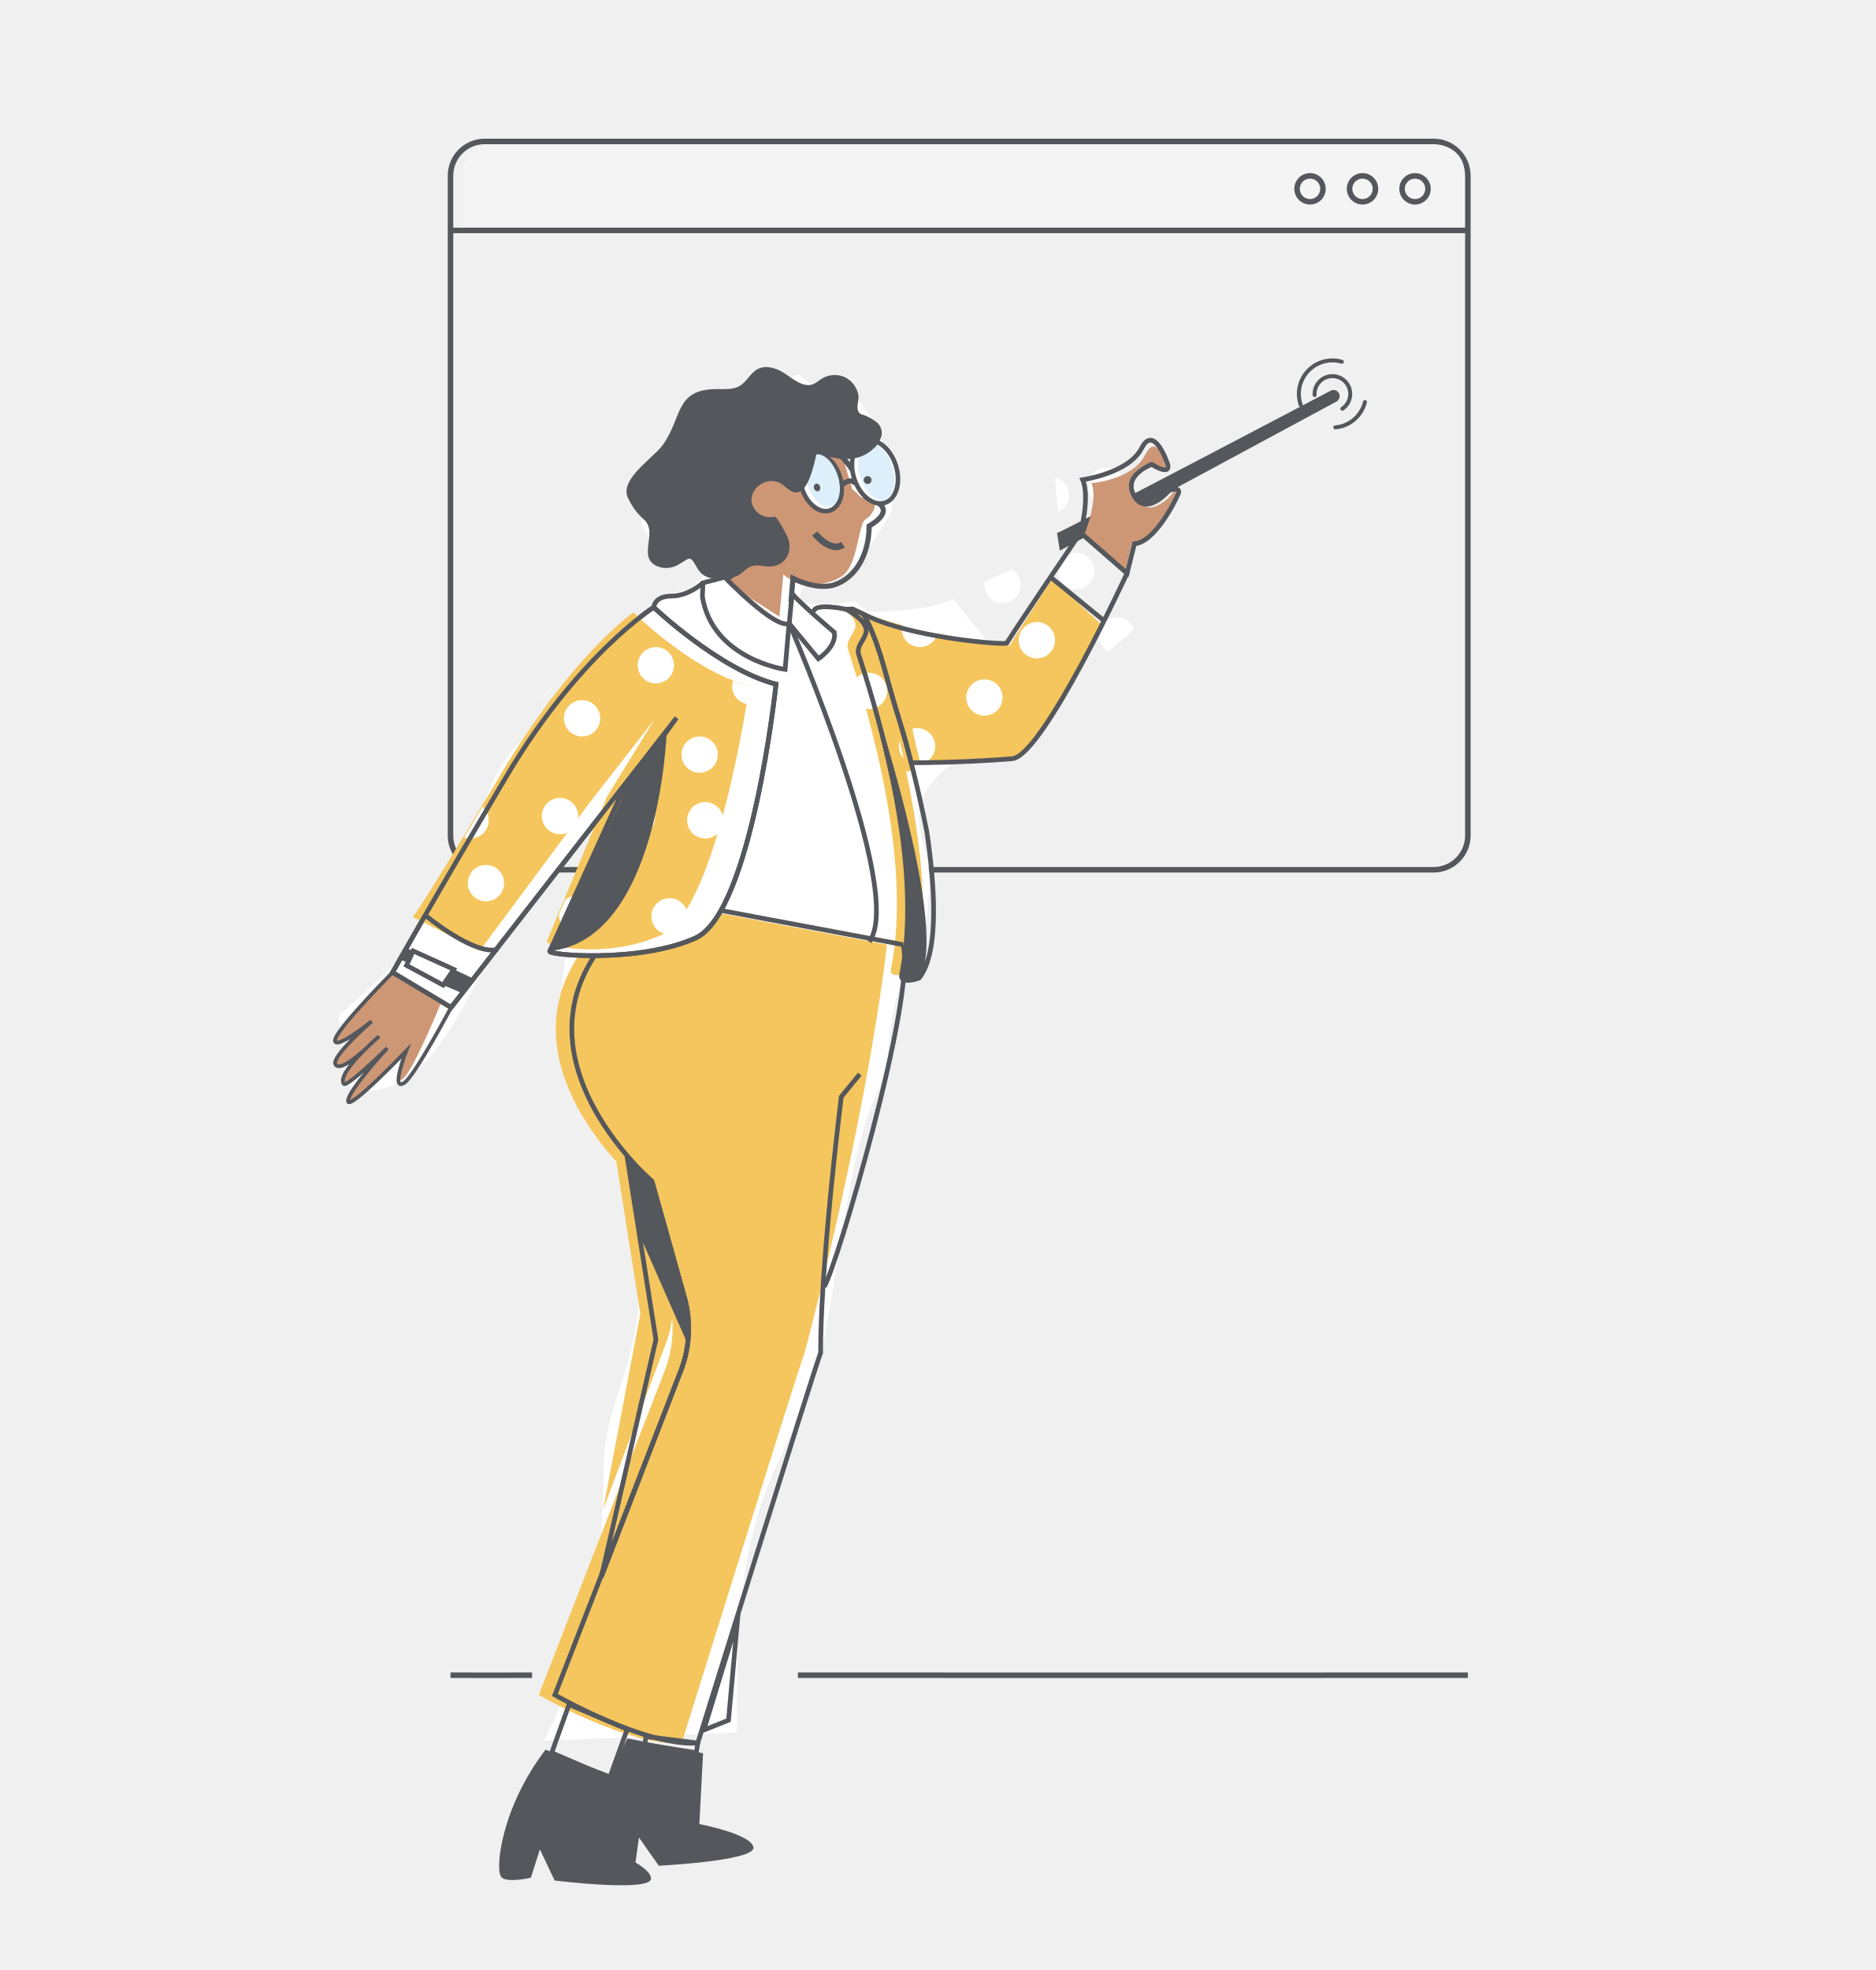
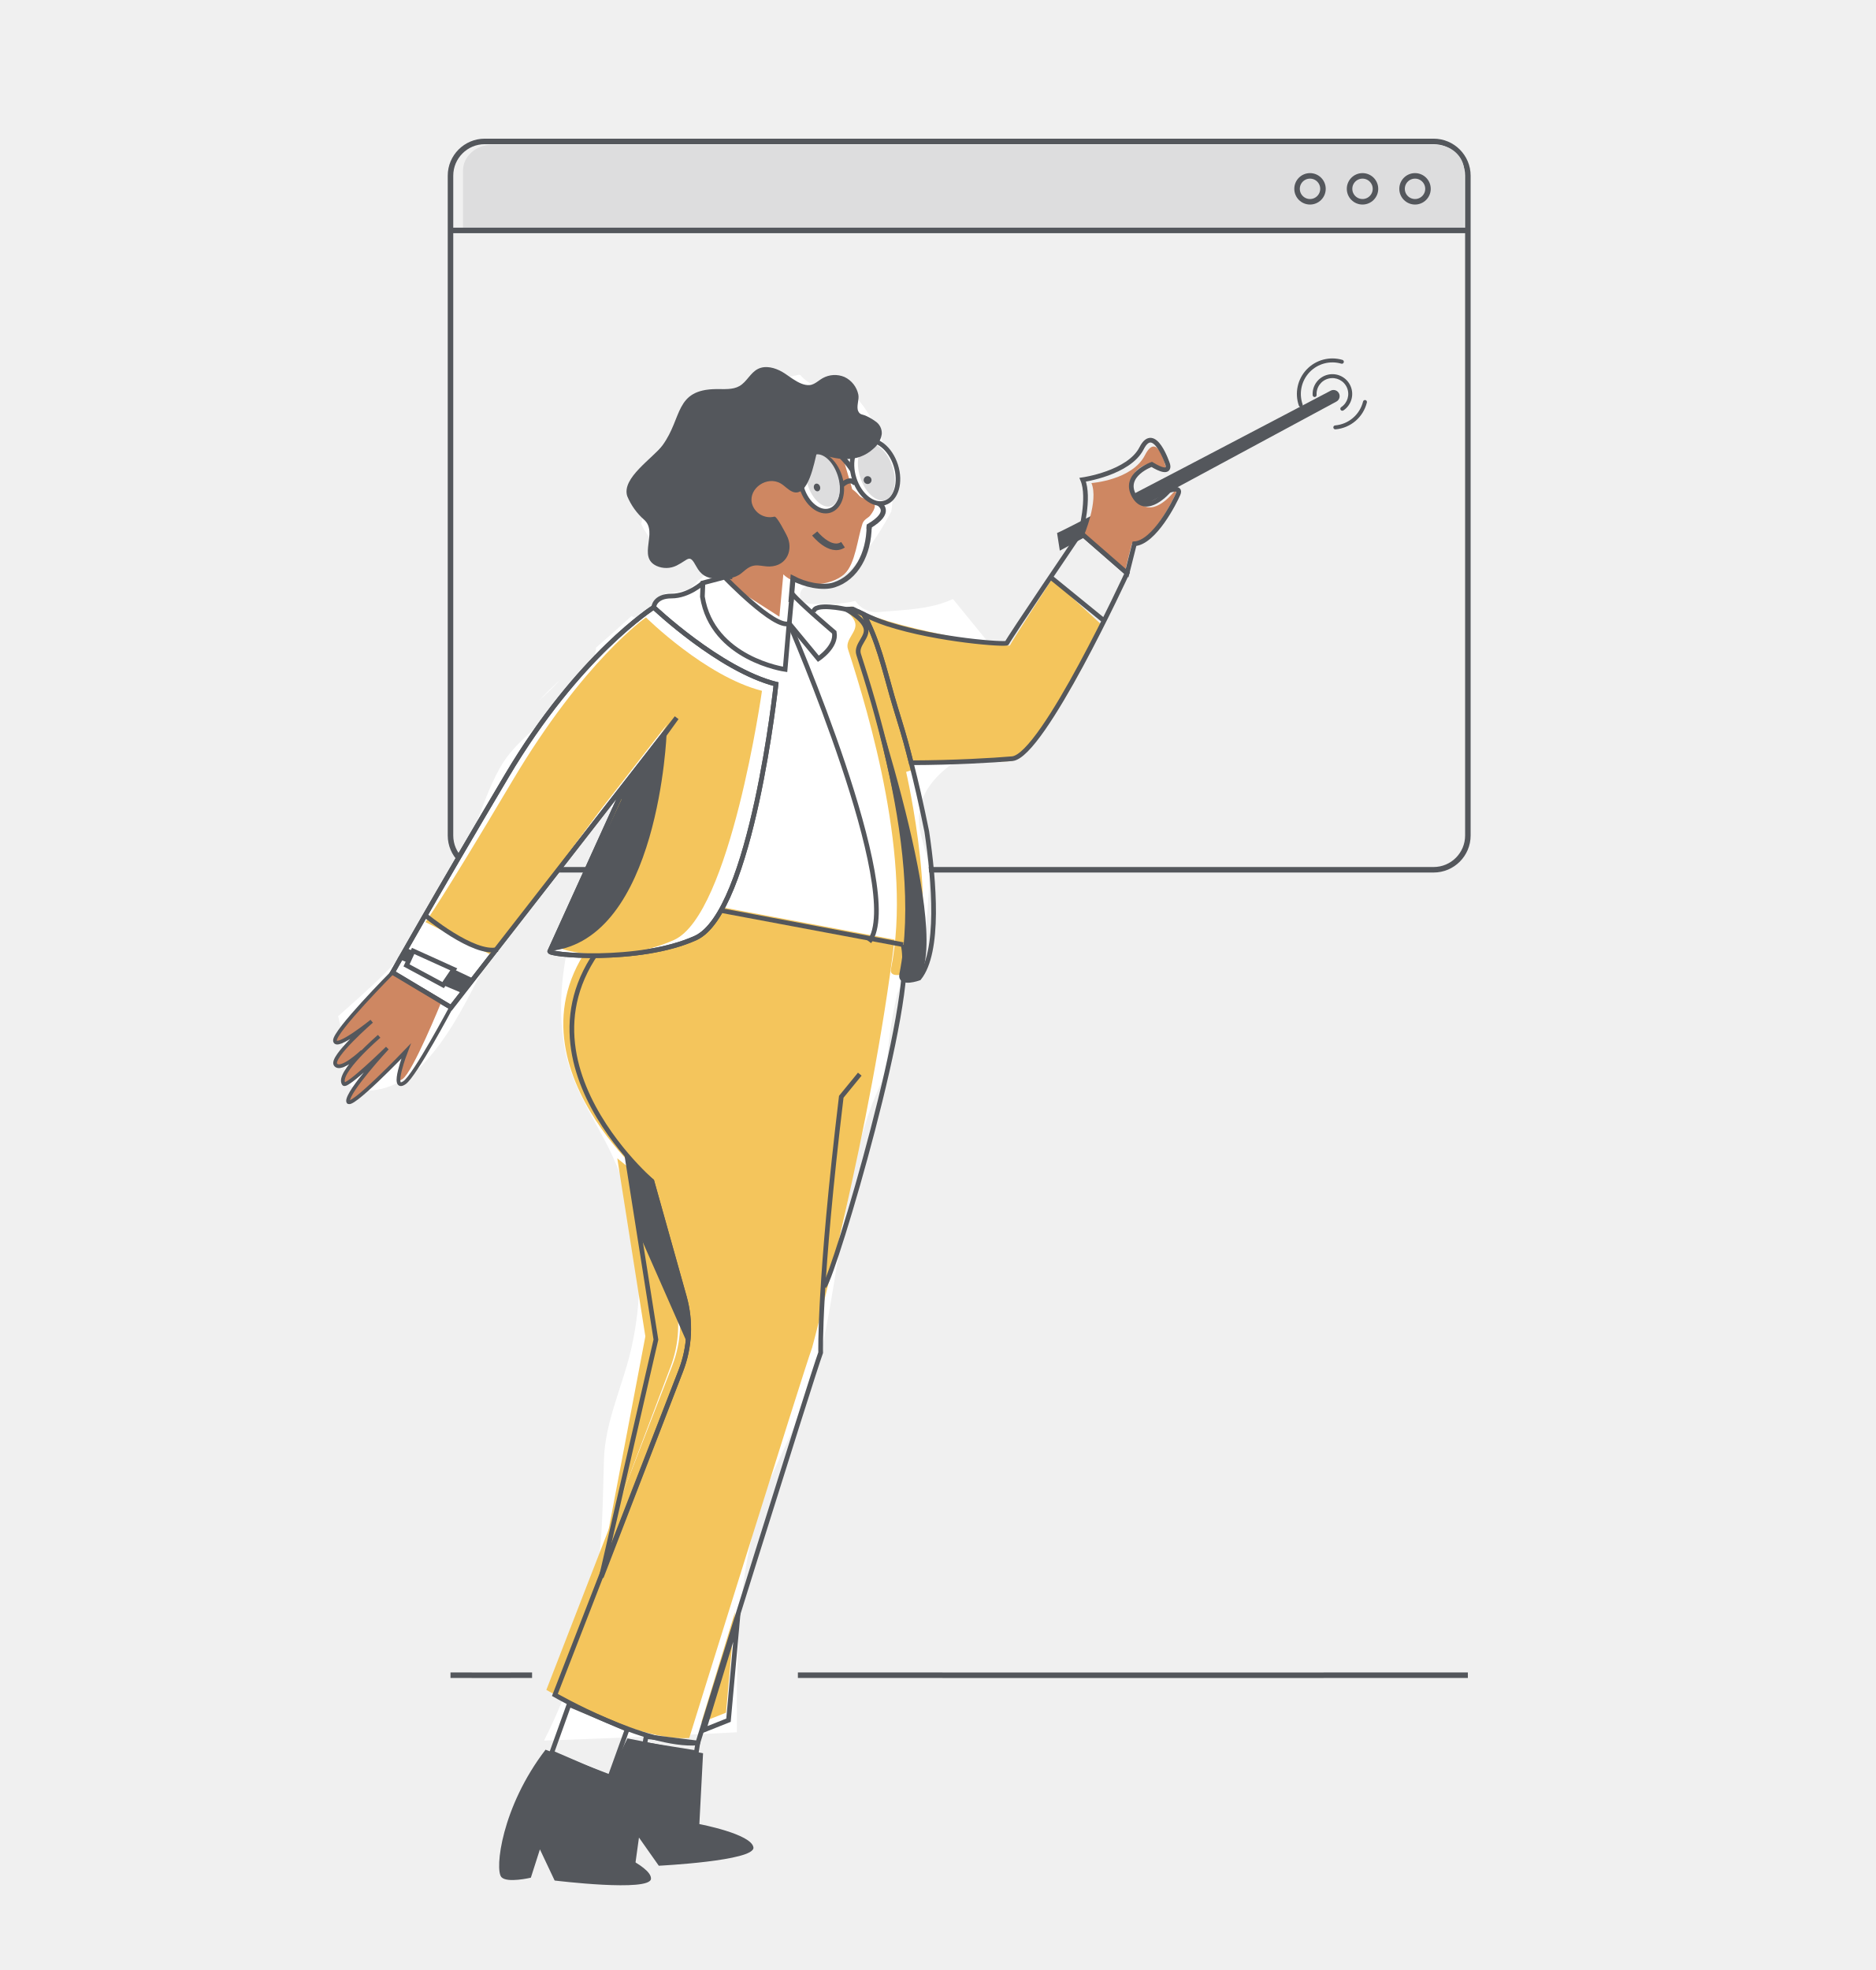
<svg xmlns="http://www.w3.org/2000/svg" id="Layer_1" data-name="Layer 1" viewBox="0 0 566.929 595.276">
  <defs>
-     <style>.cls-1,.cls-12,.cls-13,.cls-14,.cls-2,.cls-8{fill:none;}.cls-11,.cls-12,.cls-13,.cls-14,.cls-15,.cls-2,.cls-8{stroke:#54575c;stroke-miterlimit:10;}.cls-2{stroke-width:1.667px;}.cls-3{fill:#f4f4f5;}.cls-3,.cls-4{fill-rule:evenodd;}.cls-4,.cls-9{fill:#54575c;}.cls-11,.cls-15,.cls-5{fill:#fff;}.cls-6{fill:#f5c65d;}.cls-7{clip-path:url(#clip-path);}.cls-11,.cls-8{stroke-width:1.416px;}.cls-10{fill:#cd9776;}.cls-12{stroke-width:1.546px;}.cls-13{stroke-width:1.125px;}.cls-14{stroke-width:2px;}.cls-15{stroke-width:1.367px;}.cls-16{fill:#dceffa;}.cls-17{clip-path:url(#clip-path-2);}</style>
-     <clipPath id="clip-path">
-       <path class="cls-1" d="M251.538,183.874s24.106-.643,36.392-4.525c15.495-4.896,33.018-15.68,32.836-16.249-.326-1.019-2.472-23.632-2.472-23.632l20.893,1.573s10.217,43.604,3.127,49.627c-10.603,9.008-46.918,37.55-69.338,43.97,0,0,10.934,47.875.673,60.699,0,0-5.912,2.154-5.25-1.164,6.52-32.679-6.433-76.376-13.004-96.631-.974-3.002,3.063-5.247,2.127-8.155C256.568,186.413,251.538,183.874,251.538,183.874Z" />
-     </clipPath>
-     <clipPath id="clip-path-2">
-       <path class="cls-1" d="M198.111,217.414,178.25,242.925l-32.957,44.409L125.041,277.249s4.558-6.081,26.217-42.595,40.419-49.479,40.419-49.479,17.981,17.858,35.061,22.184c0,0-9.544,67.587-26.569,75.279s-36.123,3.105-34.64,1.882l18.171-43.679Z" />
-     </clipPath>
+     <style>.cls-1,.cls-10,.cls-11,.cls-12,.cls-6{fill:none;}.cls-1,.cls-10,.cls-11,.cls-12,.cls-13,.cls-6,.cls-9{stroke:#54575c;stroke-miterlimit:10;}.cls-1{stroke-width:1.667px;}.cls-14,.cls-2{fill:#ddddde;}.cls-2,.cls-3{fill-rule:evenodd;}.cls-3,.cls-7{fill:#54575c;}.cls-13,.cls-4,.cls-9{fill:#fff;}.cls-5{fill:#f4c55c;}.cls-6,.cls-9{stroke-width:1.416px;}.cls-8{fill:#ce8762;}.cls-10{stroke-width:1.546px;}.cls-11{stroke-width:1.125px;}.cls-12{stroke-width:2px;}.cls-13{stroke-width:1.367px;}</style>
  </defs>
-   <rect class="cls-2" x="136.143" y="42.734" width="307.459" height="220.085" rx="10.36" />
-   <path class="cls-3" d="M433.823,43.75H148.566c-4.757,0-8.65,3.541-8.65,7.868V69.335H442.473V51.618C442.473,47.29,438.58,43.75,433.823,43.75Z" />
-   <path class="cls-2" d="M241.128,506.195c97.3.038,105.411.038,202.474,0" />
-   <path class="cls-2" d="M136.143,506.195c25.207.038-.719.038,24.653,0" />
-   <line class="cls-2" x1="135.832" y1="69.628" x2="443.291" y2="69.628" />
-   <circle class="cls-2" cx="427.63" cy="57.058" r="3.915" />
-   <circle class="cls-2" cx="411.762" cy="57.058" r="3.915" />
-   <circle class="cls-2" cx="395.895" cy="57.058" r="3.915" />
-   <path class="cls-4" d="M397.886,119.338a.597.597,0,0,1-1.192.072,5.982,5.982,0,1,1,9.277,4.619.599.599,0,0,1-.662-.998,4.788,4.788,0,1,0-7.423-3.693Z" />
-   <path class="cls-4" d="M411.921,121.35a.596.596,0,1,1,1.156.288,10.712,10.712,0,0,1-9.485,8.097.596.596,0,0,1-.103-1.188,9.534,9.534,0,0,0,8.432-7.197Zm-18.264.831a.598.598,0,1,1-1.129.396,10.731,10.731,0,0,1,13.179-13.828.598.598,0,0,1-.341,1.146,9.54,9.54,0,0,0-11.71,12.286Z" />
-   <path class="cls-5" d="M316.155,215.38c-6.153-7.209-18.417-22.451-28.152-34.372a32.637,32.637,0,0,1-3.735,1.423c-6.106,1.87-12.776,1.959-19.094,2.537a7.599,7.599,0,0,1-6.679-3.382,34.521,34.521,0,0,1-10.407.854,15.286,15.286,0,0,1-4.434-.17c-2.99-.556-2.182-5.183.7-5.172,1.256.005,2.53.053,3.809.09a13.131,13.131,0,0,0,4.502-1.732,30.076,30.076,0,0,0,7.317-6.625,85.573,85.573,0,0,0,9.391-14.345c.903-5.31-.028-11.683-1.171-16.451a46.4,46.4,0,0,0-8.629-17.062c-1.209-1.559-3.36-3.493-4.354-3.653-3.316-.534-6.064.607-9.422-1.005a11.783,11.783,0,0,1-3.568-2.574c-.146-.16-.264-.294-.387-.432-.123-.028-.246-.056-.395-.094a64.016,64.016,0,0,0-7.708,2.161,36.697,36.697,0,0,1-8.728,2.334c-3.362.444-8.523-.833-11.659.213-4.024,1.342-6.375,6.7-8.461,10.004a49.823,49.823,0,0,1-7.203,9.239c-1.396,7.428-2.73,14.726-3.904,21.173,2.024,4.341,5.522,7.891,9.242,11.095a5.862,5.862,0,0,1,4.025-2.035c2.57-.09,4.424,1.963,5.507,4.064a2.628,2.628,0,0,1-1.58,3.824,6.856,6.856,0,0,1-1.77,1.88,2.224,2.224,0,0,1-.359.498,2.261,2.261,0,0,1-1.882.662,18.154,18.154,0,0,1-5.809.874c-.089.074-.179.147-.268.221q-.518.436-1.015.894c-.615.564-1.209,1.15-1.79,1.749-1.24,1.278-2.421,2.614-3.604,3.945a2.645,2.645,0,0,1-3.595.104c-3.537,3.262-7.162,6.428-10.783,9.598a1.802,1.802,0,0,1,.008.424c-.685,5.48-4.168,9.91-7.857,13.814-3.716,3.932-7.845,7.445-11.797,11.13-3.546,3.307-6.975,6.65-9.342,10.883-6.504,11.632-8.659,25.397-16.789,36.163a3.451,3.451,0,0,1-1.257,1.046,81.031,81.031,0,0,1-4.277,9.085c-6.253,11.223-17.044,20.277-26.625,28.832.04.127.086.246.122.378,1.265,4.708,1.473,9.574,1.837,14.412.237,3.145-.06,5.833,3.213,6.97,7.107,2.471,15.888-2.38,20.635-7.421,13.87-14.73,19.177-35.787,31.584-51.732a6.545,6.545,0,0,1,5.733-2.687c.5-.479,1.003-.955,1.493-1.443a2.536,2.536,0,0,1,1.281-.71,130.561,130.561,0,0,0,10.008-16.057q1.061-2.403,2.18-4.782c1.27-2.692,5.952-.705,4.812,2.029-.088.211-.193.412-.283.622l.017.007a205.82,205.82,0,0,0-10.972,28.865,7.228,7.228,0,0,1-.246,2.32c-3.443,12.445-5.298,25.598-3.016,38.44,1.915,10.777,7.295,18.972,12.282,28.452,10.455,19.873,12.725,41.024,8.03,62.305-2.508,11.371-8.014,22.283-8.361,33.946-.323,10.875-.349,21.724-1.767,32.529A165.628,165.628,0,0,1,164.416,525.942c20.61-.656,45.033-1.83,58.26-2.498-.102-25.828.156-52.583,10.177-76.558,4.558-10.905,10.555-21.281,13.786-32.704,3.216-11.372,4.811-23.267,6.778-34.899,3.003-17.756,5.513-38.634,14.474-55.067A130.476,130.476,0,0,1,270.963,301.157a7.333,7.333,0,0,1,7.532-5.996c.096-3.429.33-6.834.732-10.342a186.182,186.182,0,0,0,1.63-19.417c.042-4.539-1.281-8.242-2.403-12.552C272.723,230.848,302.103,224.577,316.155,215.38Z" />
-   <path class="cls-5" d="M168.531,206.224c.275-.291.544-.587.814-.883q-1.685,1.571-3.339,3.175c-1.067,1.04-2.095,2.111-3.105,3.197C164.828,209.936,166.729,208.13,168.531,206.224Z" />
-   <path class="cls-6" d="M276.154,232.518c-1.166-4.852-2.573-9.642-4.163-14.372-4.104-12.213-7.831-21.467-12.753-33.364-3.269.178-6.838-2.301-6.838-2.301s5.03,2.54,5.986,5.512c.935,2.908-3.101,5.153-2.127,8.155,6.57,20.255,19.524,63.952,13.004,96.631-.662,3.318,5.25,1.164,5.25,1.164,10.261-12.824-.673-60.699-.673-60.699C274.595,233.029,275.369,232.783,276.154,232.518Z" />
-   <path class="cls-6" d="M317.938,174.981s-12.356,19.059-12.734,20.061c-.21.559-37.967-5.352-48.147-11.896,1.603,3.623,2.98,5.625,3.739,9.525.792,4.069,1.426,8.162,2.301,12.216.922,4.267,2.043,8.489,3.158,12.709,1.034,3.915,2.06,7.843,2.936,11.799,15.159.945,29.154.866,35.791.637,9.297-.32,28.358-40.846,28.358-40.846Z" />
-   <g class="cls-7">
-     <path class="cls-5" d="M271.889,223.889a5.47,5.47,0,0,0,1.24,5.331Q272.468,226.565,271.889,223.889Z" />
-     <path class="cls-5" d="M277.14,219.996a5.48,5.48,0,0,0-1.415.191c.736,3.583,1.545,7.147,2.506,10.675a5.488,5.488,0,0,0-1.091-10.866Z" />
-     <circle class="cls-5" cx="278.002" cy="190.053" r="5.488" />
-     <circle class="cls-5" cx="297.5" cy="210.777" r="5.488" />
-     <circle class="cls-5" cx="302.988" cy="176.74" r="5.488" />
-     <circle class="cls-5" cx="313.35" cy="193.452" r="5.488" />
-     <circle class="cls-5" cx="337.607" cy="192.06" r="5.488" />
-     <circle class="cls-5" cx="325.271" cy="172.562" r="5.488" />
-     <circle class="cls-5" cx="334.323" cy="146.797" r="5.488" />
-     <circle class="cls-5" cx="317.611" cy="149.665" r="5.488" />
-     <circle class="cls-5" cx="262.6" cy="208.771" r="5.488" />
-   </g>
-   <path class="cls-6" d="M185.032,343.18l8.484,53.818-11.227,59.074,18.779-49.694a35.293,35.293,0,0,0,1.052-22.231L192.293,349.115Z" />
-   <path class="cls-6" d="M268.065,285.443c-6.786,56.396-24.904,123.278-24.904,123.278-2.734,7.422-37.138,117.965-37.138,117.965-15.879,1.191-43.184-14.529-43.184-14.529l38.042-97.955a35.293,35.293,0,0,0,1.082-22.309l-9.814-34.987s-54.735-46.972.479-85.608L268.065,285.443" />
-   <polygon class="cls-8" points="189.543 522.538 184.254 537.203 166.731 529.643 171.967 515.059 189.543 522.538" />
-   <path class="cls-9" d="M164.866,528.704l21.742,8.35-4.763,20.883s15.061,5.648,14.89,9.755-29.119.546-29.119.546l-4.45-9.413-2.738,8.557s-7.188,1.711-8.9-.171C149.468,564.947,151.548,546.059,164.866,528.704Z" />
-   <path class="cls-9" d="M189.619,525.288l22.85,4.504L211.352,551.183s15.805,2.986,16.34,7.062-28.596,5.524-28.596,5.524l-5.996-8.512-1.233,8.9s-6.789,2.917-8.797,1.355C180.653,563.632,179.468,544.667,189.619,525.288Z" />
-   <path class="cls-8" d="M272.917,285.443l-75.437-14.145c-55.214,38.636-.479,85.608-.479,85.608l9.814,34.987a35.293,35.293,0,0,1-1.082,22.309l-38.042,97.955s27.305,15.72,43.184,14.529c0,0,34.403-110.543,37.138-117.965,0,0-.56-20.912,6.227-77.308l5.59-6.832" />
-   <path class="cls-8" d="M189.74,350.971l8.484,53.818-16.517,71.792L205.776,414.168a35.293,35.293,0,0,0,1.052-22.231l-9.827-35.031Z" />
-   <polygon class="cls-8" points="212.704 522.766 220.158 519.795 222.9 489.374 212.704 522.766" />
-   <polygon class="cls-8" points="210.415 529.634 194.825 527.126 195.261 524.728 210.876 526.686 210.415 529.634" />
-   <path class="cls-10" d="M215.541,168.938l6.84-4.495s-9.71-4.718,2.3-17.749,26.959-16.582,27.719-15.354,5.15,16.493,5.15,16.493a10.94,10.94,0,0,1,2.166,1.993c1.65,1.745,7.307.871,3.175,6.052-.473.594-1.8,1.044-2.243,2.347-1.48,4.357-2.147,12.205-5.443,15.231-4.322,3.967-14.307,4.332-18.479.089l-1.187,12.803-13.152-8.436Z" />
-   <path class="cls-9" d="M319.453,161.059c2.637-.918,72.324-37.556,82.684-43.005a1.848,1.848,0,0,1,2.249.419h0a1.859,1.859,0,0,1-.511,2.869l-83.589,45.05Z" />
-   <path class="cls-11" d="M204.484,216.876l-19.861,25.511-48.299,62.038-17.697-10.582s12.874-22.919,34.533-59.433,44.4-50.901,44.4-50.901,19.888,18.896,36.968,23.223c0,0-7.325,69.027-24.351,76.718s-45.472,5.141-43.989,3.917l21.347-46.995Z" />
-   <path class="cls-6" d="M197.861,217.285,177.999,242.796l-32.957,44.409-20.252-10.084s4.558-6.081,26.217-42.595S191.427,185.047,191.427,185.047s17.981,17.857,35.061,22.184c0,0-9.544,67.587-26.569,75.279s-36.123,3.105-34.64,1.882l18.171-43.679Z" />
-   <path class="cls-8" d="M326.551,160.951s-21.914,32.329-22.239,33.349c-.181.569-20.712-.796-36.177-5.785a63.246,63.246,0,0,1-7.133-2.89c4.215,7.666,6.191,16.308,8.579,24.666,1.344,4.702,2.889,9.336,4.18,14.055.558,2.04,1.083,4.088,1.604,6.138,13.095-.042,24.687-.725,30.534-1.23,9.268-.801,34.707-56.057,34.707-56.057Z" />
-   <path class="cls-8" d="M280.082,251.263c-.791-3.87-1.606-7.735-2.487-11.586-.704-3.074-1.454-6.136-2.23-9.192-.521-2.049-1.046-4.098-1.604-6.138-1.291-4.719-2.836-9.353-4.18-14.055-2.388-8.358-4.364-17-8.579-24.666-1.086-.507-2.187-1.045-3.293-1.605-1.304.054-2.07.076-2.07.076s5.03,2.54,5.986,5.512c.935,2.908-3.101,5.153-2.128,8.155,2.584,7.965,6.152,19.563,9.138,32.683,4.606,20.243,7.822,44.12,3.866,63.948-.662,3.318,5.25,1.164,5.25,1.164C284.083,287.645,282.343,266.385,280.082,251.263Z" />
-   <path class="cls-8" d="M218.996,174.408s15.15,15.756,19.459,14.003l-1.186,13.862s-21.962-3.09-25.002-21.969l.164-4.172Z" />
-   <path class="cls-8" d="M238.522,188.423l8.795,10.635s5.591-3.629,4.812-7.983c0,0-10.066-8.488-12.767-11.718Z" />
-   <path class="cls-8" d="M245.895,184.99c-.144-3.052,9.744-.895,9.744-.895" />
-   <path class="cls-8" d="M212.431,176.132s-4.318,3.984-9.503,3.976-5.368,3.4-5.368,3.4" />
-   <line class="cls-12" x1="220.972" y1="164.94" x2="220.515" y2="174.97" />
-   <path class="cls-10" d="M327.492,162.003s4.602-10.672,2.351-16.033c0,0,12.341-.891,16.174-8.437s6.302,3.668,6.302,3.668.417,2.758-5.681-.941c0,0-8.192,2.5-2.936,10.672,3.984,6.196,10.454-1.609,10.454-1.609s2.142-2.546,1.096-.067-7.197,14.663-13.201,15.051l-2.236,8.882Z" />
-   <path class="cls-10" d="M109.77,317.792s-6.51,6.203-8.1,3.964,10.922-13.109,10.922-13.109-10.717,8.672-11.097,5.921,17.398-20.667,17.398-20.667l14.337,9.221s-8.457,20.803-11.57,22.934c-4.39,3.006,1.317-8.365,1.317-8.365s-17.418,18.184-17.53,15.098,11.861-16.033,11.861-16.033-12.263,12.04-13.151,10.825c-2.355-3.221,10.694-14.38,10.694-14.38" />
-   <path class="cls-13" d="M109.504,317.734s-6.51,6.203-8.1,3.964,10.922-13.109,10.922-13.109-10.717,8.672-11.097,5.921,17.398-20.667,17.398-20.667l17.697,10.582s-10.955,20.591-14.068,22.722c-4.39,3.006.456-9.513.456-9.513S105.294,335.817,105.181,332.73s11.861-16.033,11.861-16.033-12.263,12.04-13.151,10.825c-2.355-3.221,10.694-14.38,10.694-14.38" />
-   <path class="cls-8" d="M128.394,276.474s14.755,12.272,21.981,10.435" />
-   <path class="cls-12" d="M228.028,145.337c1.291-6.128,4.835-10.939,10.017-12.596,8.902-2.846,19.267,4.693,23.151,16.839" />
-   <path class="cls-12" d="M262.666,158.962c-.052,8.494-3.989,15.663-10.558,17.764-3.617,1.156-8.901-.084-12.468-1.969l-.601,7.188" />
-   <path class="cls-12" d="M264.128,151.287c2.496,1.084,5.459,3.526-1.461,7.676l-.028.85" />
-   <path class="cls-14" d="M246.212,161.199s4.722,5.953,8.55,3.402" />
-   <ellipse class="cls-15" cx="248.076" cy="145.761" rx="6.002" ry="8.924" transform="translate(-32.60677 82.47409) rotate(-17.73079)" />
-   <ellipse class="cls-15" cx="264.43" cy="142.603" rx="6.588" ry="9.795" transform="translate(-30.86807 87.30461) rotate(-17.73079)" />
-   <path class="cls-12" d="M254.081,146.909s2.713-3.02,4.434-.751" />
-   <line class="cls-8" x1="317.267" y1="174.222" x2="333.675" y2="187.585" />
-   <polygon class="cls-8" points="122.857 291.712 133.912 297.667 137.136 292.908 124.851 287.346 122.857 291.712" />
-   <polygon class="cls-9" points="133.912 297.667 139.397 299.98 143.124 295.738 137.136 292.908 133.912 297.667" />
-   <polygon class="cls-9" points="122.624 286.416 124.851 287.346 123.389 290.941 120.151 289.64 122.624 286.416" />
-   <ellipse class="cls-16" cx="248.656" cy="145.18" rx="4.748" ry="8.156" transform="translate(-32.40205 82.62328) rotate(-17.73079)" />
-   <ellipse class="cls-16" cx="264.852" cy="142.656" rx="5.138" ry="8.826" transform="translate(-30.86421 87.43567) rotate(-17.73079)" />
-   <ellipse class="cls-9" cx="246.908" cy="147.295" rx="0.948" ry="1.185" transform="translate(-33.12947 82.19133) rotate(-17.73079)" />
-   <circle class="cls-9" cx="262.196" cy="145.061" r="1.185" />
-   <path class="cls-8" d="M326.551,160.951s2.902-10.628.65-15.989c0,0,13.966-1.97,17.799-9.516s7.881,4.852,7.881,4.852,1.287,3.726-4.812.027c0,0-8.966,3.163-5.307,9.556s10.454-1.609,10.454-1.609,3.873-1.488,2.828.992-7.197,14.663-13.201,15.051l-2.236,8.882Z" />
-   <path class="cls-9" d="M264.489,127.264a16.213,16.213,0,0,0-2.611-1.531c-1.252-.62-1.951-.301-2.505-1.472-.66-1.395.333-3.46.028-5a7.606,7.606,0,0,0-4.166-5.336,7.519,7.519,0,0,0-6.645.356c-.908.52-1.694,1.227-2.628,1.702-3.195,1.627-7.153-2.25-9.599-3.631-2.197-1.241-5.009-2.023-7.304-.871-2.302,1.156-3.35,3.885-5.579,5.169-2.084,1.201-4.675.876-7.086.912-12.582.185-10.104,8.682-16.136,16.931-2.91,3.979-12.514,9.95-10.691,15.46a19.501,19.501,0,0,0,5.093,7.1c4.314,3.814-2.129,11.227,3.772,13.96a7.099,7.099,0,0,0,6.025-.106c3.774-1.88,3.841-3.658,5.956.232,1.407,2.587,3.046,3.61,6.189,3.764,2.605.128,5.457-.054,7.465-1.7,1.629-1.335,2.716-2.493,5.03-2.345,1.162.074,2.306.352,3.472.324,5.427-.129,7.309-5.371,5.165-9.431-.307-.581-2.93-5.803-3.694-5.638a5.637,5.637,0,0,1-6.829-4.096c-.973-4.5,4.615-8.309,8.706-5.939,1.257.728,2.196,1.92,3.541,2.49,4.848,2.051,6.691-9.264,7.395-11.8,5.726,2.203,12.132,3.411,17.154-1.233a7.123,7.123,0,0,0,2.474-4.416A4.272,4.272,0,0,0,264.489,127.264Z" />
-   <path class="cls-9" d="M259.497,197.763s28.604,82.144,18.253,97.795c0,0,1.917.747-4.617.841-1.733.025,3.236-15.414.956-32.966C270.339,234.585,259.497,197.763,259.497,197.763Z" />
-   <path class="cls-9" d="M189.74,350.971l3.813,22.772L207.679,405.808s1.911-9.078-3.822-25.322-6.855-23.58-6.855-23.58Z" />
-   <path class="cls-8" d="M238.522,188.423s35.302,81.302,24.173,96.141" />
-   <g class="cls-17">
-     <circle class="cls-5" cx="198.208" cy="201.02" r="5.488" />
-     <circle class="cls-5" cx="202.339" cy="276.902" r="5.488" />
-     <circle class="cls-5" cx="213.131" cy="247.86" r="5.488" />
-     <circle class="cls-5" cx="192.447" cy="247.016" r="5.488" />
-     <circle class="cls-5" cx="174.295" cy="276.143" r="5.488" />
-     <circle class="cls-5" cx="226.738" cy="207.36" r="5.488" />
-     <circle class="cls-5" cx="175.908" cy="217.051" r="5.488" />
-     <circle class="cls-5" cx="142.212" cy="247.86" r="5.488" />
-     <circle class="cls-5" cx="146.856" cy="266.856" r="5.488" />
-     <circle class="cls-5" cx="211.443" cy="228.019" r="5.488" />
-     <circle class="cls-5" cx="169.229" cy="246.593" r="5.488" />
-   </g>
-   <path class="cls-9" d="M187.755,241.706C187.613,238.112,201.468,221.39,201.468,221.39s-2.238,62.677-35.279,65.976Z" />
-   <path class="cls-8" d="M204.484,216.876l-19.861,25.511-48.299,62.038-17.697-10.582s12.874-22.919,34.533-59.433,44.4-50.901,44.4-50.901,19.888,18.896,36.968,23.223c0,0-7.325,69.027-24.351,76.718s-45.472,5.141-43.989,3.917l21.347-46.995Z" />
-   <path class="cls-8" d="M249.081,388.782c3.3-4.619,27.876-87.235,23.836-103.339" />
+   <rect class="cls-1" x="136.143" y="42.734" width="307.459" height="220.085" rx="10.36" />
+   <path class="cls-2" d="M433.823,43.75H148.566c-4.757,0-8.65,3.541-8.65,7.868V69.335H442.473V51.618C442.473,47.29,438.58,43.75,433.823,43.75Z" />
+   <path class="cls-1" d="M241.128,506.195c97.3.038,105.411.038,202.474,0" />
+   <path class="cls-1" d="M136.143,506.195c25.207.038-.719.038,24.653,0" />
+   <line class="cls-1" x1="135.832" y1="69.628" x2="443.291" y2="69.628" />
+   <circle class="cls-1" cx="427.63" cy="57.058" r="3.915" />
+   <circle class="cls-1" cx="411.762" cy="57.058" r="3.915" />
+   <circle class="cls-1" cx="395.895" cy="57.058" r="3.915" />
+   <path class="cls-3" d="M397.886,119.338a.597.597,0,0,1-1.192.072,5.982,5.982,0,1,1,9.277,4.619.599.599,0,0,1-.662-.998,4.788,4.788,0,1,0-7.423-3.693Z" />
+   <path class="cls-3" d="M411.921,121.35a.596.596,0,1,1,1.156.288,10.712,10.712,0,0,1-9.485,8.097.596.596,0,0,1-.103-1.188,9.534,9.534,0,0,0,8.432-7.197Zm-18.264.831a.598.598,0,1,1-1.129.396,10.731,10.731,0,0,1,13.179-13.828.598.598,0,0,1-.341,1.146,9.54,9.54,0,0,0-11.71,12.286Z" />
+   <path class="cls-4" d="M316.155,215.38c-6.153-7.209-18.417-22.451-28.152-34.372a32.637,32.637,0,0,1-3.735,1.423c-6.106,1.87-12.776,1.959-19.094,2.537a7.599,7.599,0,0,1-6.679-3.382,34.521,34.521,0,0,1-10.407.854,15.286,15.286,0,0,1-4.434-.17c-2.99-.556-2.182-5.183.7-5.172,1.256.005,2.53.053,3.809.09a13.131,13.131,0,0,0,4.502-1.732,30.076,30.076,0,0,0,7.317-6.625,85.573,85.573,0,0,0,9.391-14.345c.903-5.31-.028-11.683-1.171-16.451a46.4,46.4,0,0,0-8.629-17.062c-1.209-1.559-3.36-3.493-4.354-3.653-3.316-.534-6.064.607-9.422-1.005a11.783,11.783,0,0,1-3.568-2.574c-.146-.16-.264-.294-.387-.432-.123-.028-.246-.056-.395-.094a64.016,64.016,0,0,0-7.708,2.161,36.697,36.697,0,0,1-8.728,2.334c-3.362.444-8.523-.833-11.659.213-4.024,1.342-6.375,6.7-8.461,10.004a49.823,49.823,0,0,1-7.203,9.239c-1.396,7.428-2.73,14.726-3.904,21.173,2.024,4.341,5.522,7.891,9.242,11.095a5.862,5.862,0,0,1,4.025-2.035c2.57-.09,4.424,1.963,5.507,4.064a2.628,2.628,0,0,1-1.58,3.824,6.856,6.856,0,0,1-1.77,1.88,2.224,2.224,0,0,1-.359.498,2.261,2.261,0,0,1-1.882.662,18.154,18.154,0,0,1-5.809.874c-.089.074-.179.147-.268.221q-.518.436-1.015.894c-.615.564-1.209,1.15-1.79,1.749-1.24,1.278-2.421,2.614-3.604,3.945a2.645,2.645,0,0,1-3.595.104c-3.537,3.262-7.162,6.428-10.783,9.598a1.802,1.802,0,0,1,.008.424c-.685,5.48-4.168,9.91-7.857,13.814-3.716,3.932-7.845,7.445-11.797,11.13-3.546,3.307-6.975,6.65-9.342,10.883-6.504,11.632-8.659,25.397-16.789,36.163a3.451,3.451,0,0,1-1.257,1.046,81.031,81.031,0,0,1-4.277,9.085c-6.253,11.223-17.044,20.277-26.625,28.832.04.127.086.246.122.378,1.265,4.708,1.473,9.574,1.837,14.412.237,3.145-.06,5.833,3.213,6.97,7.107,2.471,15.888-2.38,20.635-7.421,13.87-14.73,19.177-35.787,31.584-51.732a6.545,6.545,0,0,1,5.733-2.687c.5-.479,1.003-.955,1.493-1.443a2.536,2.536,0,0,1,1.281-.71,130.561,130.561,0,0,0,10.008-16.057q1.061-2.403,2.18-4.782c1.27-2.692,5.952-.705,4.812,2.029-.088.211-.193.412-.283.622l.017.007a205.82,205.82,0,0,0-10.972,28.865,7.228,7.228,0,0,1-.246,2.32c-3.443,12.445-5.298,25.598-3.016,38.44,1.915,10.777,7.295,18.972,12.282,28.452,10.455,19.873,12.725,41.024,8.03,62.305-2.508,11.371-8.014,22.283-8.361,33.946-.323,10.875-.349,21.724-1.767,32.529A165.628,165.628,0,0,1,164.416,525.942c20.61-.656,45.033-1.83,58.26-2.498-.102-25.828.156-52.583,10.177-76.558,4.558-10.905,10.555-21.281,13.786-32.704,3.216-11.372,4.811-23.267,6.778-34.899,3.003-17.756,5.513-38.634,14.474-55.067A130.476,130.476,0,0,1,270.963,301.157a7.333,7.333,0,0,1,7.532-5.996c.096-3.429.33-6.834.732-10.342a186.182,186.182,0,0,0,1.63-19.417c.042-4.539-1.281-8.242-2.403-12.552C272.723,230.848,302.103,224.577,316.155,215.38Z" />
+   <path class="cls-4" d="M168.531,206.224c.275-.291.544-.587.814-.883q-1.685,1.571-3.339,3.175c-1.067,1.04-2.095,2.111-3.105,3.197C164.828,209.936,166.729,208.13,168.531,206.224Z" />
+   <polygon class="cls-5" points="211.946 520.493 219.4 517.522 222.143 487.101 211.946 520.493" />
+   <path class="cls-5" d="M276.154,232.518c-1.166-4.852-2.573-9.642-4.163-14.372-4.104-12.213-7.831-21.467-12.753-33.364-3.269.178-6.838-2.301-6.838-2.301s5.03,2.54,5.986,5.512c.935,2.908-3.101,5.153-2.127,8.155,6.57,20.255,19.524,63.952,13.004,96.631-.662,3.318,5.25,1.164,5.25,1.164,10.261-12.824-.673-60.699-.673-60.699C274.595,233.029,275.369,232.783,276.154,232.518Z" />
+   <path class="cls-5" d="M317.938,174.981s-12.356,19.059-12.734,20.061c-.21.559-37.967-5.352-48.147-11.896,1.603,3.623,2.98,5.625,3.739,9.525.792,4.069,1.426,8.162,2.301,12.216.922,4.267,2.043,8.489,3.158,12.709,1.034,3.915,2.06,7.843,2.936,11.799,15.159.945,29.154.866,35.791.637,9.297-.32,28.358-40.846,28.358-40.846Z" />
+   <path class="cls-5" d="M186.547,349.998l8.484,53.818-11.227,59.074,18.779-49.694a35.293,35.293,0,0,0,1.052-22.231l-9.827-35.031Z" />
+   <path class="cls-5" d="M270.337,283.928c-6.786,56.396-24.904,123.278-24.904,123.278-2.734,7.422-37.138,117.965-37.138,117.965-15.879,1.191-43.184-14.529-43.184-14.529l38.042-97.955a35.293,35.293,0,0,0,1.082-22.309l-9.814-34.987s-54.735-46.972.479-85.608l75.437,14.145" />
+   <polygon class="cls-6" points="189.543 522.538 184.254 537.203 166.731 529.643 171.967 515.059 189.543 522.538" />
+   <path class="cls-7" d="M164.866,528.704l21.742,8.35-4.763,20.883s15.061,5.648,14.89,9.755-29.119.546-29.119.546l-4.45-9.413-2.738,8.557s-7.188,1.711-8.9-.171C149.468,564.947,151.548,546.059,164.866,528.704Z" />
+   <path class="cls-7" d="M189.619,525.288l22.85,4.504L211.352,551.183s15.805,2.986,16.34,7.062-28.596,5.524-28.596,5.524l-5.996-8.512-1.233,8.9s-6.789,2.917-8.797,1.355C180.653,563.632,179.468,544.667,189.619,525.288Z" />
+   <path class="cls-6" d="M272.917,285.443l-75.437-14.145c-55.214,38.636-.479,85.608-.479,85.608l9.814,34.987a35.293,35.293,0,0,1-1.082,22.309l-38.042,97.955s27.305,15.72,43.184,14.529c0,0,34.403-110.543,37.138-117.965,0,0-.56-20.912,6.227-77.308l5.59-6.832" />
+   <path class="cls-6" d="M189.74,350.971l8.484,53.818-16.517,71.792L205.776,414.168a35.293,35.293,0,0,0,1.052-22.231l-9.827-35.031Z" />
+   <polygon class="cls-6" points="212.704 522.766 220.158 519.795 222.9 489.374 212.704 522.766" />
+   <polygon class="cls-6" points="210.415 529.634 194.825 527.126 195.261 524.728 210.876 526.686 210.415 529.634" />
+   <path class="cls-8" d="M215.541,168.938l6.84-4.495s-9.71-4.718,2.3-17.749,26.959-16.582,27.719-15.354,5.15,16.493,5.15,16.493a10.94,10.94,0,0,1,2.166,1.993c1.65,1.745,7.307.871,3.175,6.052-.473.594-1.8,1.044-2.243,2.347-1.48,4.357-2.147,12.205-5.443,15.231-4.322,3.967-14.307,4.332-18.479.089l-1.187,12.803-13.152-8.436Z" />
+   <path class="cls-7" d="M319.453,161.059c2.637-.918,72.324-37.556,82.684-43.005a1.848,1.848,0,0,1,2.249.419v0a1.859,1.859,0,0,1-.511,2.869l-83.589,45.05Z" />
+   <path class="cls-9" d="M204.484,216.876l-19.861,25.511-48.299,62.038-17.697-10.582s12.874-22.919,34.533-59.433,44.4-50.901,44.4-50.901,19.888,18.896,36.968,23.223c0,0-7.325,69.027-24.351,76.718s-45.472,5.141-43.989,3.917l21.347-46.995Z" />
+   <path class="cls-5" d="M201.648,218.8l-19.861,25.511-32.957,44.409-20.252-10.084s4.558-6.081,26.217-42.595,40.419-49.479,40.419-49.479,17.981,17.857,35.061,22.184c0,0-9.544,67.587-26.569,75.279s-36.123,3.105-34.64,1.882l18.171-43.679Z" />
+   <path class="cls-6" d="M326.551,160.951s-21.914,32.329-22.239,33.349c-.181.569-20.712-.796-36.177-5.785a63.246,63.246,0,0,1-7.133-2.89c4.215,7.666,6.191,16.308,8.579,24.666,1.344,4.702,2.889,9.336,4.18,14.055.558,2.04,1.083,4.088,1.604,6.138,13.095-.042,24.687-.725,30.534-1.23,9.268-.801,34.707-56.057,34.707-56.057Z" />
+   <path class="cls-6" d="M280.082,251.263c-.791-3.87-1.606-7.735-2.487-11.586-.704-3.074-1.454-6.136-2.23-9.192-.521-2.049-1.046-4.098-1.604-6.138-1.291-4.719-2.836-9.353-4.18-14.055-2.388-8.358-4.364-17-8.579-24.666-1.086-.507-2.187-1.045-3.293-1.605-1.304.054-2.07.076-2.07.076s5.03,2.54,5.986,5.512c.935,2.908-3.101,5.153-2.128,8.155,2.584,7.965,6.152,19.563,9.138,32.683,4.606,20.243,7.822,44.12,3.866,63.948-.662,3.318,5.25,1.164,5.25,1.164C284.083,287.645,282.343,266.385,280.082,251.263Z" />
+   <path class="cls-6" d="M218.996,174.408s15.15,15.756,19.459,14.003l-1.186,13.862s-21.962-3.09-25.002-21.969l.164-4.172Z" />
+   <path class="cls-6" d="M238.522,188.423l8.795,10.635s5.591-3.629,4.812-7.983c0,0-10.066-8.488-12.767-11.718Z" />
+   <path class="cls-6" d="M245.895,184.99c-.144-3.052,9.744-.895,9.744-.895" />
+   <path class="cls-6" d="M212.431,176.132s-4.318,3.984-9.503,3.976-5.368,3.4-5.368,3.4" />
+   <line class="cls-10" x1="220.972" y1="164.94" x2="220.515" y2="174.97" />
+   <path class="cls-8" d="M327.492,162.003s4.602-10.672,2.351-16.033c0,0,12.341-.891,16.174-8.437s6.302,3.668,6.302,3.668.417,2.758-5.681-.941c0,0-8.192,2.5-2.936,10.672,3.984,6.196,10.454-1.609,10.454-1.609s2.142-2.546,1.096-.067-7.197,14.663-13.201,15.051l-2.236,8.882Z" />
+   <path class="cls-8" d="M109.77,317.792s-6.51,6.203-8.1,3.964,10.922-13.109,10.922-13.109-10.717,8.672-11.097,5.921,17.398-20.667,17.398-20.667l14.337,9.221s-8.457,20.803-11.57,22.934c-4.39,3.006,1.317-8.365,1.317-8.365s-17.418,18.184-17.53,15.098,11.861-16.033,11.861-16.033-12.263,12.04-13.151,10.825c-2.355-3.221,10.694-14.38,10.694-14.38" />
+   <path class="cls-11" d="M109.504,317.734s-6.51,6.203-8.1,3.964,10.922-13.109,10.922-13.109-10.717,8.672-11.097,5.921,17.398-20.667,17.398-20.667l17.697,10.582s-10.955,20.591-14.068,22.722c-4.39,3.006.456-9.513.456-9.513S105.294,335.817,105.181,332.73s11.861-16.033,11.861-16.033-12.263,12.04-13.151,10.825c-2.355-3.221,10.694-14.38,10.694-14.38" />
+   <path class="cls-6" d="M128.394,276.474s14.755,12.272,21.981,10.435" />
+   <path class="cls-10" d="M228.028,145.337c1.291-6.128,4.835-10.939,10.017-12.596,8.902-2.846,19.267,4.693,23.151,16.839" />
+   <path class="cls-10" d="M262.666,158.962c-.052,8.494-3.989,15.663-10.558,17.764-3.617,1.156-8.901-.084-12.468-1.969l-.601,7.188" />
+   <path class="cls-10" d="M264.128,151.287c2.496,1.084,5.459,3.526-1.461,7.676l-.028.85" />
+   <path class="cls-12" d="M246.212,161.199s4.722,5.953,8.55,3.402" />
+   <ellipse class="cls-13" cx="248.076" cy="145.761" rx="6.002" ry="8.924" transform="translate(-32.60677 82.47409) rotate(-17.73079)" />
+   <ellipse class="cls-13" cx="264.43" cy="142.603" rx="6.588" ry="9.795" transform="translate(-30.86807 87.30461) rotate(-17.73079)" />
+   <path class="cls-10" d="M254.081,146.909s2.713-3.02,4.434-.751" />
+   <line class="cls-6" x1="317.267" y1="174.222" x2="333.675" y2="187.585" />
+   <polygon class="cls-6" points="122.857 291.712 133.912 297.667 137.136 292.908 124.851 287.346 122.857 291.712" />
+   <polygon class="cls-7" points="133.912 297.667 139.397 299.98 143.124 295.738 137.136 292.908 133.912 297.667" />
+   <polygon class="cls-7" points="122.624 286.416 124.851 287.346 123.389 290.941 120.151 289.64 122.624 286.416" />
+   <ellipse class="cls-14" cx="248.656" cy="145.18" rx="4.748" ry="8.156" transform="translate(-32.40205 82.62328) rotate(-17.73079)" />
+   <ellipse class="cls-14" cx="264.852" cy="142.656" rx="5.138" ry="8.826" transform="translate(-30.86421 87.43567) rotate(-17.73079)" />
+   <ellipse class="cls-7" cx="246.908" cy="147.295" rx="0.948" ry="1.185" transform="translate(-33.12947 82.19133) rotate(-17.73079)" />
+   <circle class="cls-7" cx="262.196" cy="145.061" r="1.185" />
+   <path class="cls-6" d="M326.551,160.951s2.902-10.628.65-15.989c0,0,13.966-1.97,17.799-9.516s7.881,4.852,7.881,4.852,1.287,3.726-4.812.027c0,0-8.966,3.163-5.307,9.556s10.454-1.609,10.454-1.609,3.873-1.488,2.828.992-7.197,14.663-13.201,15.051l-2.236,8.882Z" />
+   <path class="cls-7" d="M264.489,127.264a16.213,16.213,0,0,0-2.611-1.531c-1.252-.62-1.951-.301-2.505-1.472-.66-1.395.333-3.46.028-5a7.606,7.606,0,0,0-4.166-5.336,7.519,7.519,0,0,0-6.645.356c-.908.52-1.694,1.227-2.628,1.702-3.195,1.627-7.153-2.25-9.599-3.631-2.197-1.241-5.009-2.023-7.304-.871-2.302,1.156-3.35,3.885-5.579,5.169-2.084,1.201-4.675.876-7.086.912-12.582.185-10.104,8.682-16.136,16.931-2.91,3.979-12.514,9.95-10.691,15.46a19.501,19.501,0,0,0,5.093,7.1c4.314,3.814-2.129,11.227,3.772,13.96a7.099,7.099,0,0,0,6.025-.106c3.774-1.88,3.841-3.658,5.956.232,1.407,2.587,3.046,3.61,6.189,3.764,2.605.128,5.457-.054,7.465-1.7,1.629-1.335,2.716-2.493,5.03-2.345,1.162.074,2.306.352,3.472.324,5.427-.129,7.309-5.371,5.165-9.431-.307-.581-2.93-5.803-3.694-5.638a5.637,5.637,0,0,1-6.829-4.096c-.973-4.5,4.615-8.309,8.706-5.939,1.257.728,2.196,1.92,3.541,2.49,4.848,2.051,6.691-9.264,7.395-11.8,5.726,2.203,12.132,3.411,17.154-1.233a7.123,7.123,0,0,0,2.474-4.416A4.272,4.272,0,0,0,264.489,127.264Z" />
+   <path class="cls-7" d="M259.497,197.763s28.604,82.144,18.253,97.795c0,0,1.917.747-4.617.841-1.733.025,3.236-15.414.956-32.966C270.339,234.585,259.497,197.763,259.497,197.763Z" />
+   <path class="cls-7" d="M189.74,350.971l3.813,22.772L207.679,405.808s1.911-9.078-3.822-25.322-6.855-23.58-6.855-23.58Z" />
+   <path class="cls-6" d="M238.522,188.423s35.302,81.302,24.173,96.141" />
+   <path class="cls-7" d="M187.755,241.706C187.613,238.112,201.468,221.39,201.468,221.39s-2.238,62.677-35.279,65.976Z" />
+   <path class="cls-6" d="M204.484,216.876l-19.861,25.511-48.299,62.038-17.697-10.582s12.874-22.919,34.533-59.433,44.4-50.901,44.4-50.901,19.888,18.896,36.968,23.223c0,0-7.325,69.027-24.351,76.718s-45.472,5.141-43.989,3.917l21.347-46.995Z" />
+   <path class="cls-6" d="M249.081,388.782c3.3-4.619,27.876-87.235,23.836-103.339" />
</svg>
